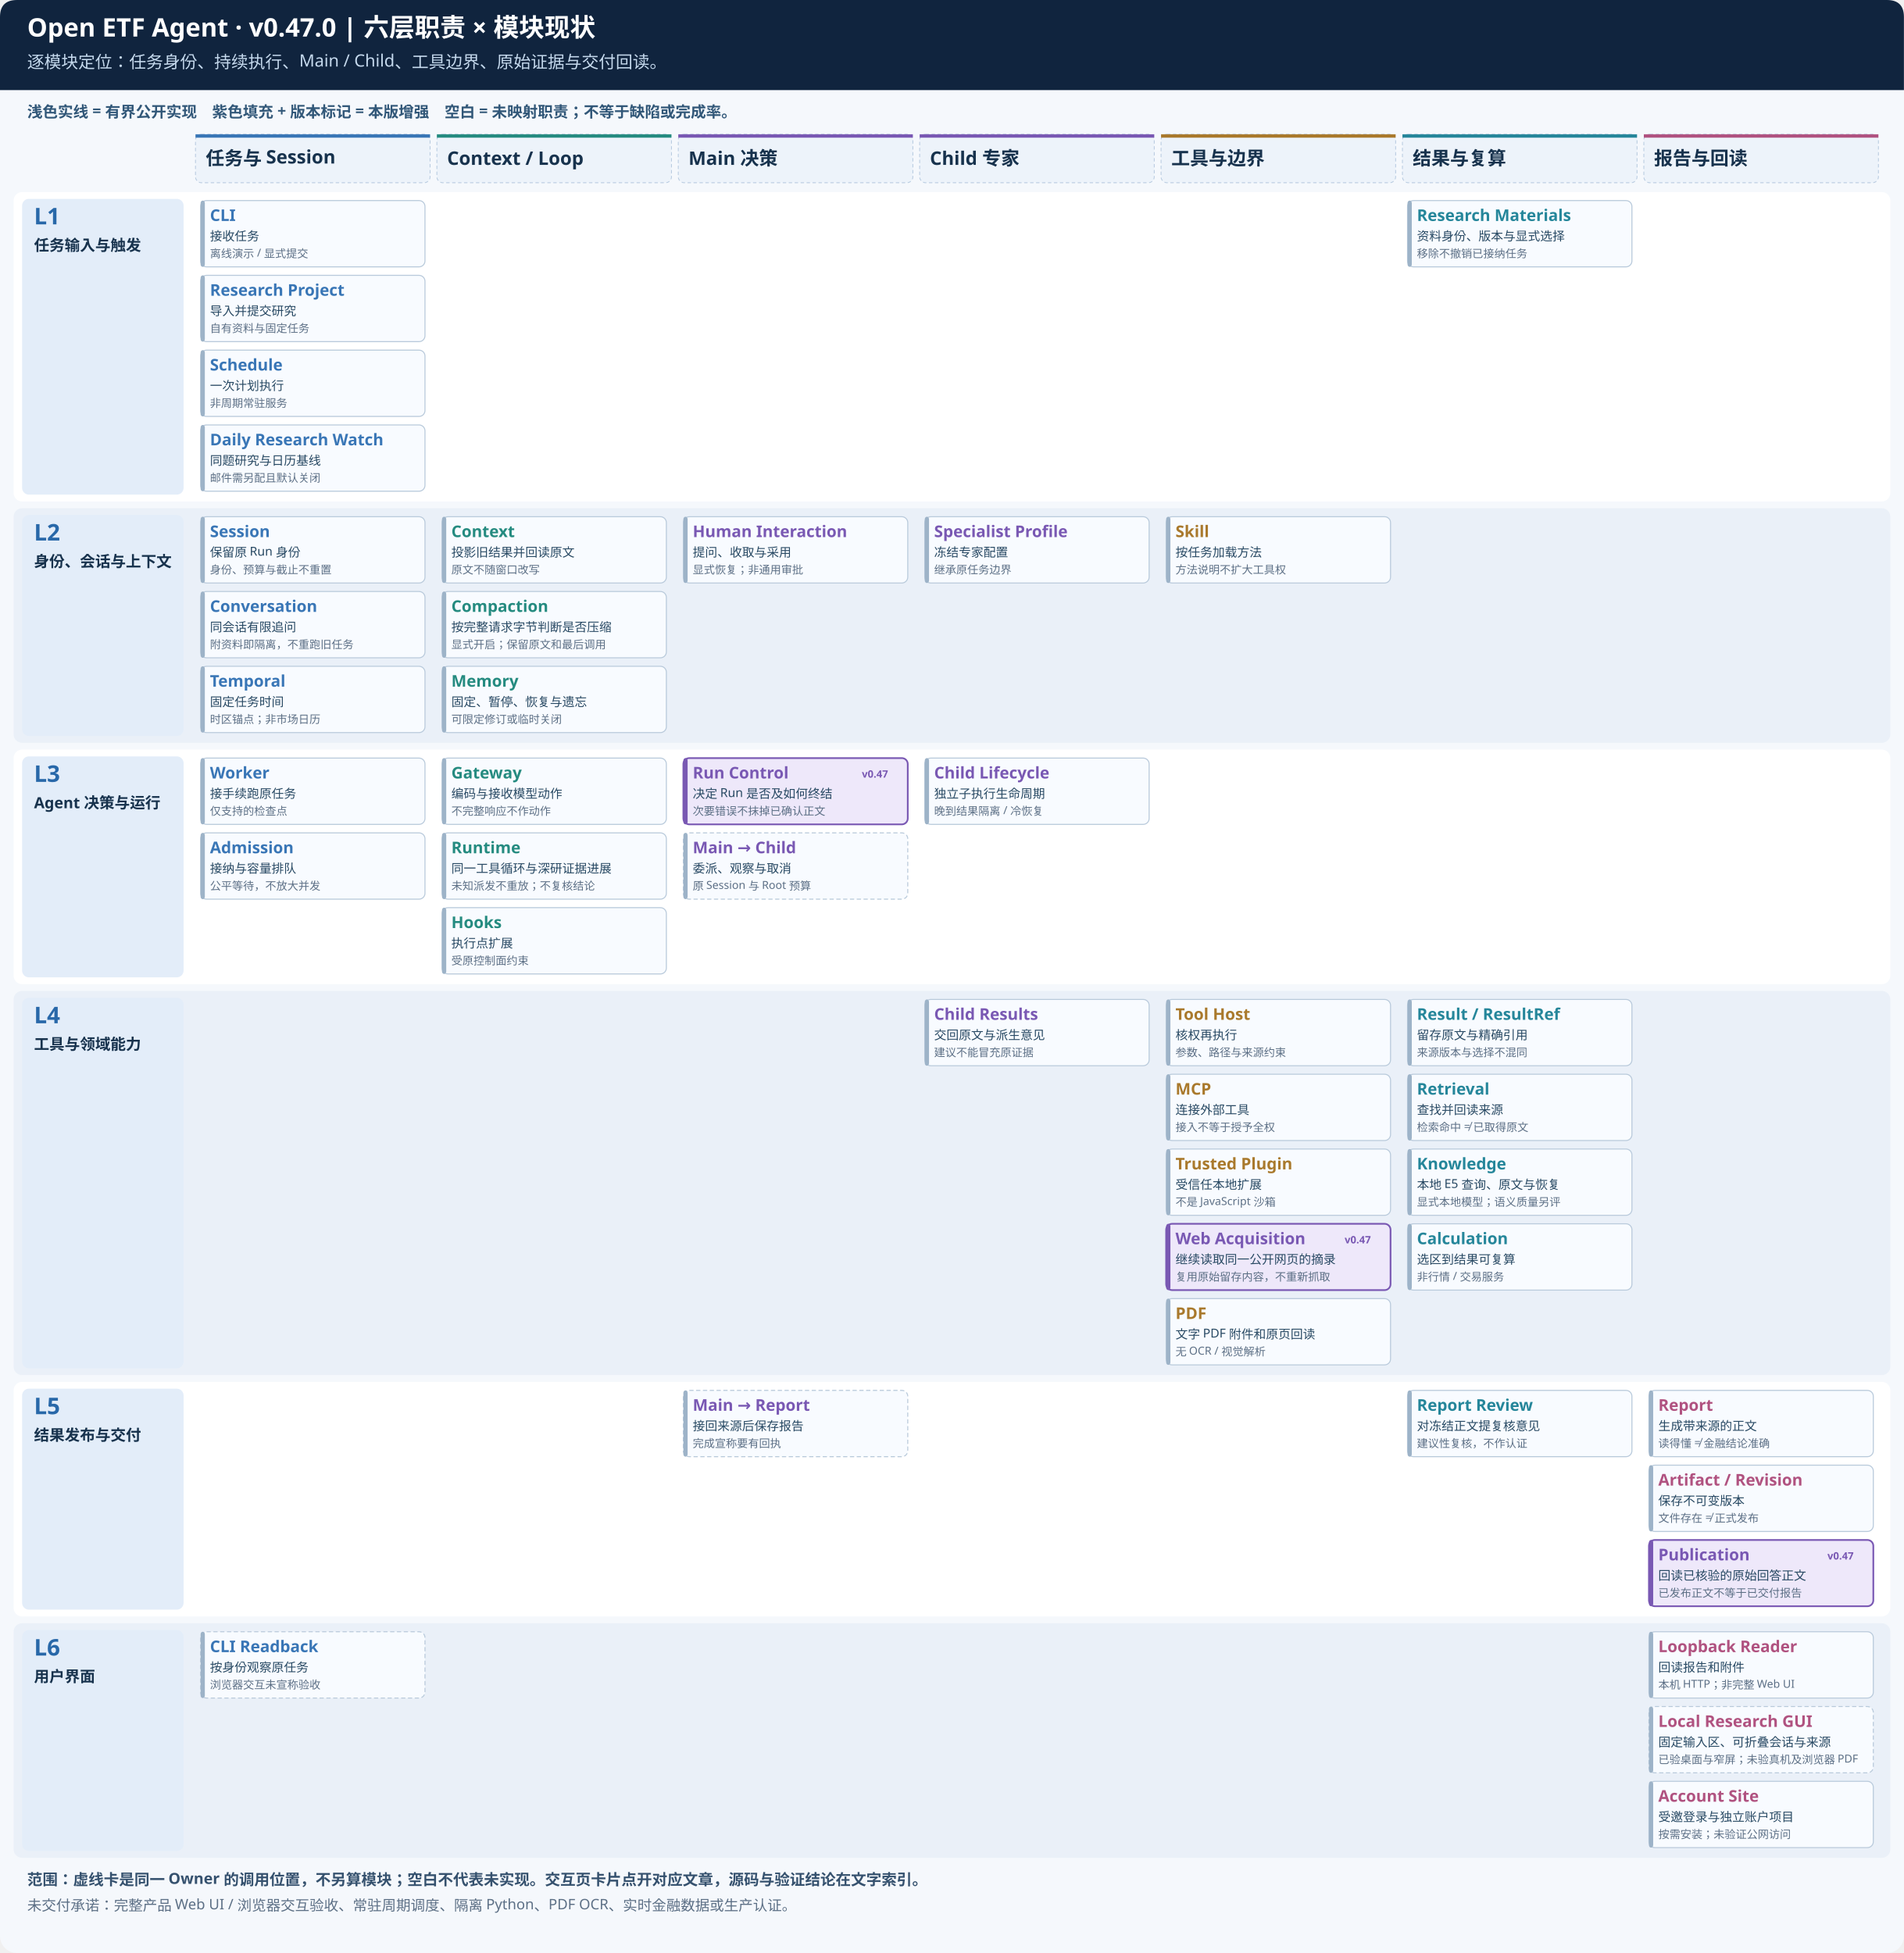
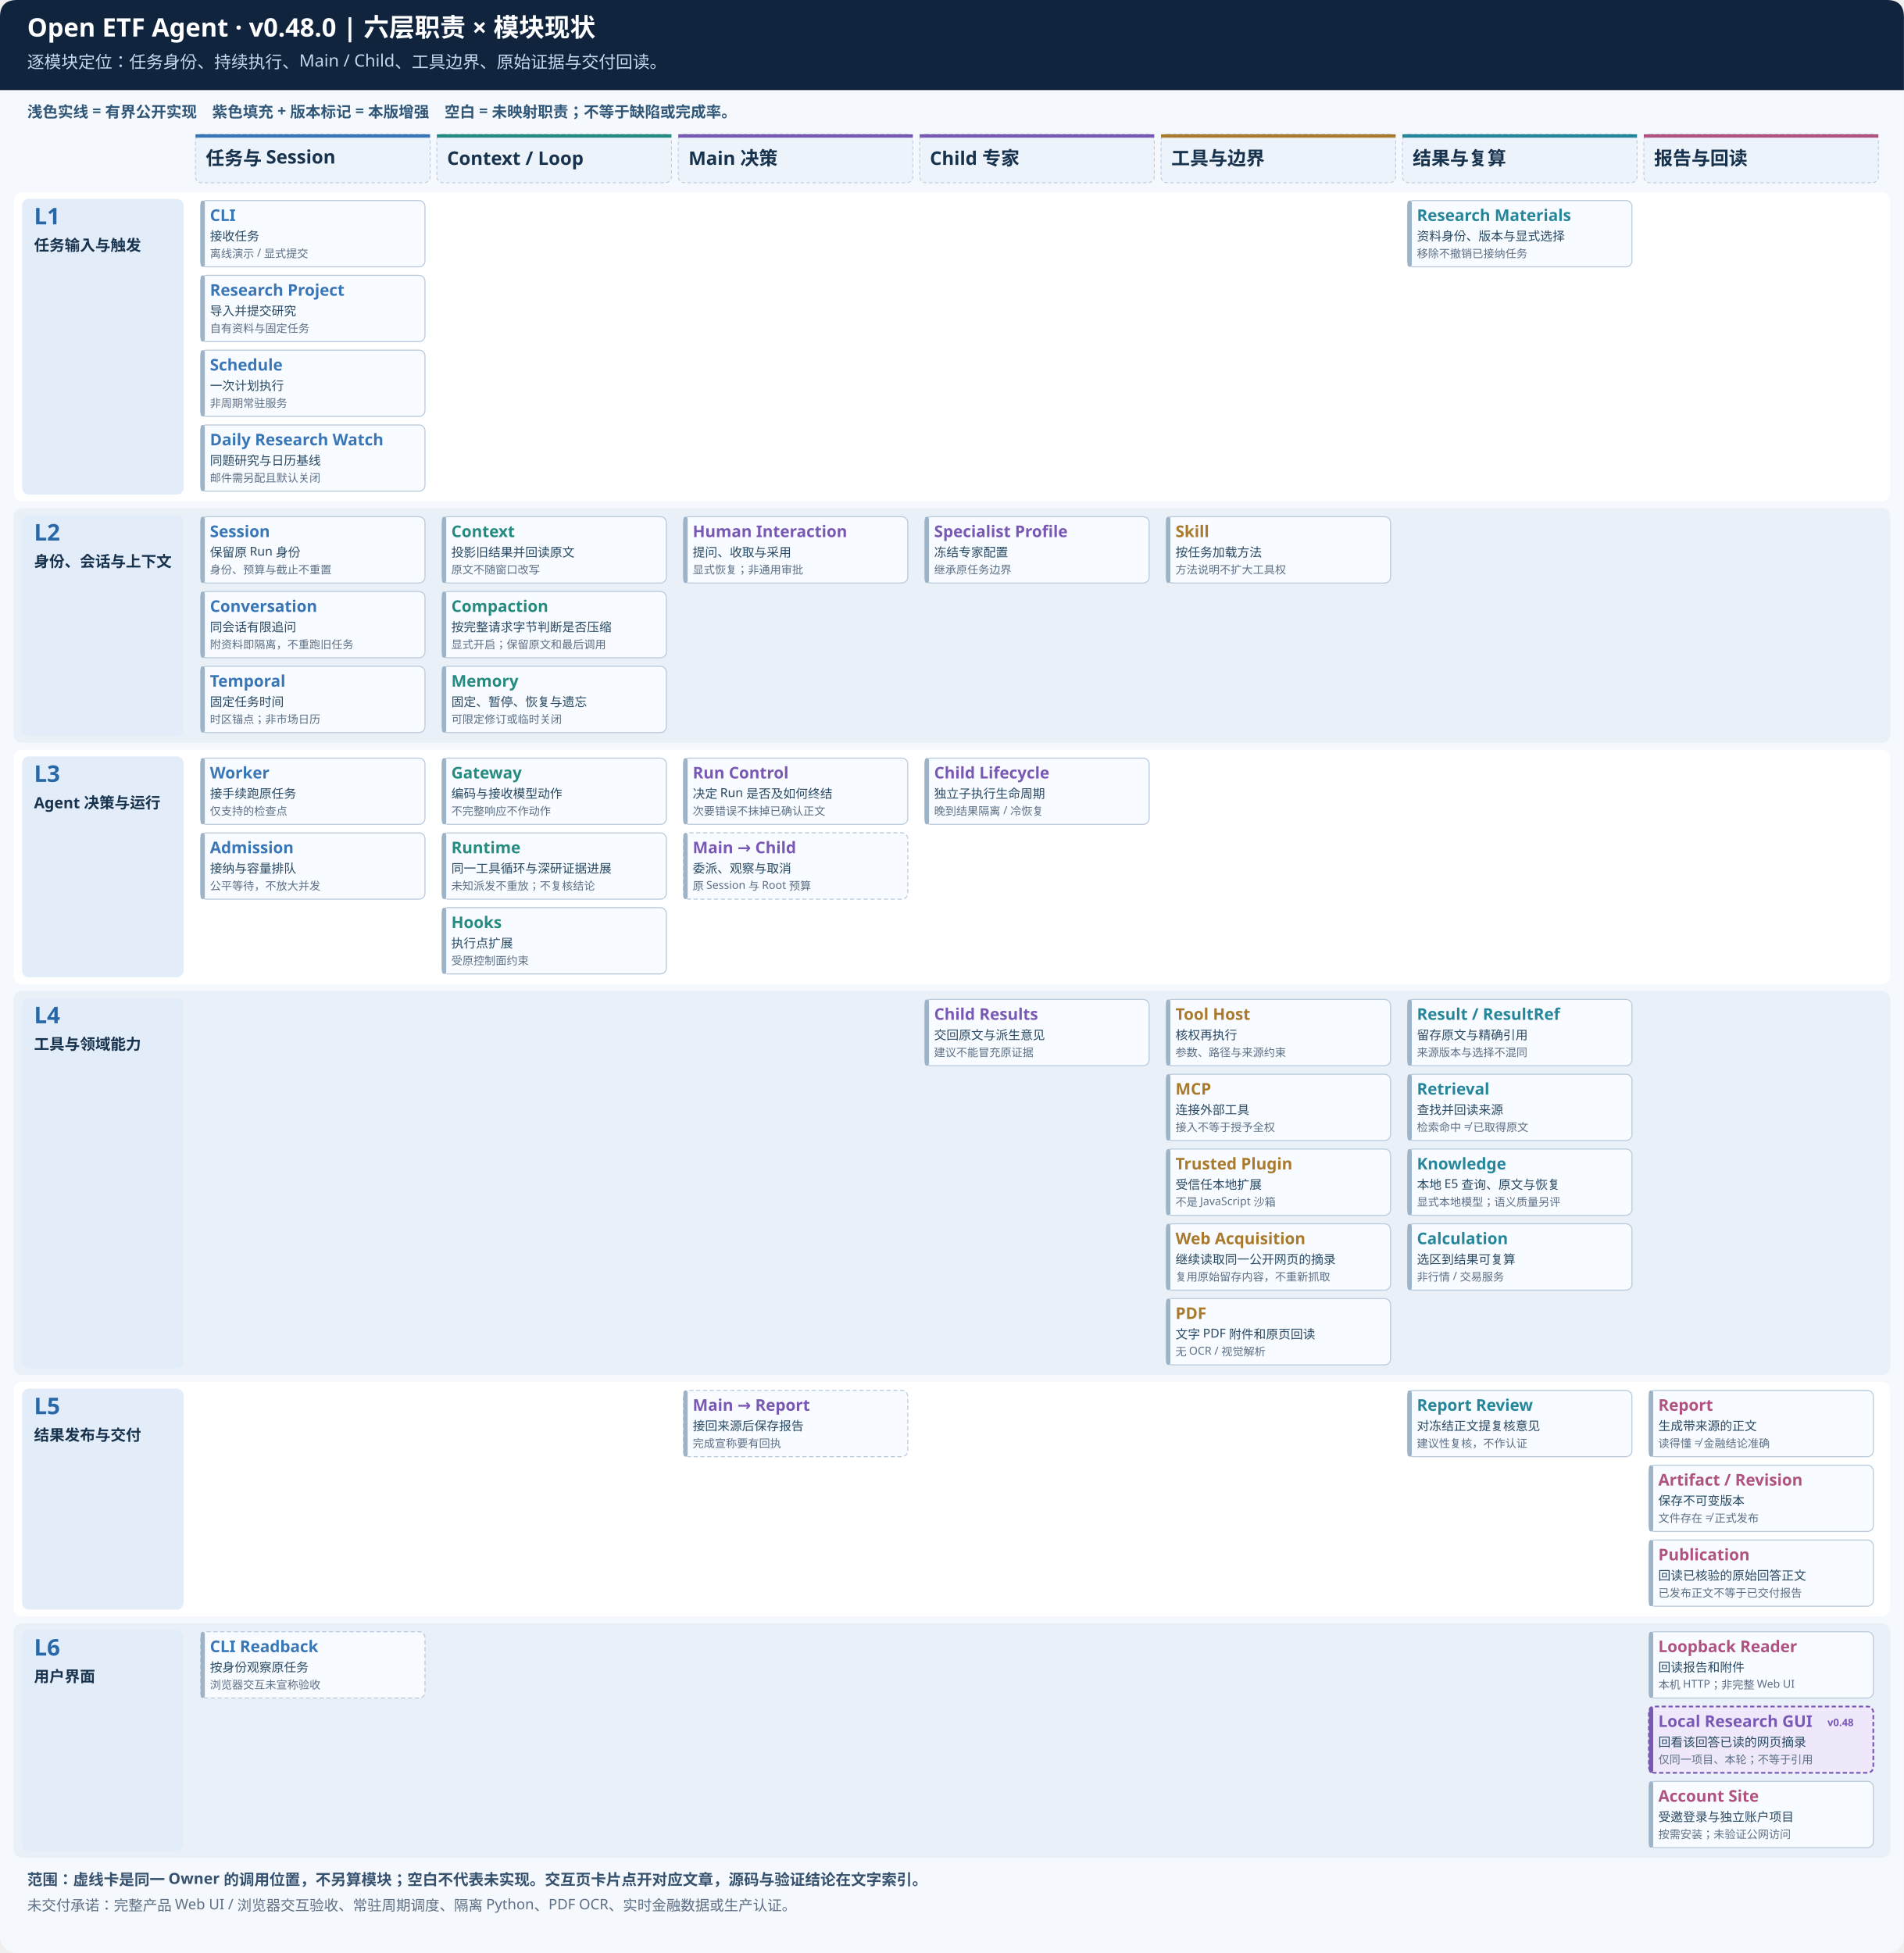
<svg xmlns="http://www.w3.org/2000/svg" width="2240" height="2298" viewBox="0 0 2240 2298" role="img" aria-labelledby="title desc">
  <rect width="2240" height="2298" rx="20" fill="#f5f8fc" />
  <path d="M20 0h2200q20 0 20 20v86H0V20Q0 0 20 0" fill="#10243e" />
  <g font-family="system-ui, sans-serif">
-     <text x="32" y="43" font-size="30" fill="#fff" font-weight="700">Open ETF Agent · v0.47.0 | 六层职责 × 模块现状</text>
+     <text x="32" y="43" font-size="30" fill="#fff" font-weight="700">Open ETF Agent · v0.48.0 | 六层职责 × 模块现状</text>
    <text x="32" y="80" font-size="20" fill="#c5d9ed" font-weight="400">逐模块定位：任务身份、持续执行、Main / Child、工具边界、原始证据与交付回读。</text>
    <text x="32" y="138" font-size="18" fill="#315778" font-weight="600">浅色实线 = 有界公开实现　紫色填充 + 版本标记 = 本版增强　空白 = 未映射职责；不等于缺陷或完成率。</text>
    <rect x="230" y="158" width="276" height="57" rx="7" fill="#edf3fa" stroke="#b8cbe0" stroke-dasharray="4 3" />
    <rect x="230" y="158" width="276" height="4" fill="#3976b6" />
    <text x="242" y="194" font-size="22" fill="#17324d" font-weight="700">任务与 Session</text>
    <rect x="514" y="158" width="276" height="57" rx="7" fill="#edf3fa" stroke="#b8cbe0" stroke-dasharray="4 3" />
    <rect x="514" y="158" width="276" height="4" fill="#258b80" />
    <text x="526" y="194" font-size="22" fill="#17324d" font-weight="700">Context / Loop</text>
    <rect x="798" y="158" width="276" height="57" rx="7" fill="#edf3fa" stroke="#b8cbe0" stroke-dasharray="4 3" />
    <rect x="798" y="158" width="276" height="4" fill="#7958b3" />
    <text x="810" y="194" font-size="22" fill="#17324d" font-weight="700">Main 决策</text>
    <rect x="1082" y="158" width="276" height="57" rx="7" fill="#edf3fa" stroke="#b8cbe0" stroke-dasharray="4 3" />
    <rect x="1082" y="158" width="276" height="4" fill="#7958b3" />
    <text x="1094" y="194" font-size="22" fill="#17324d" font-weight="700">Child 专家</text>
    <rect x="1366" y="158" width="276" height="57" rx="7" fill="#edf3fa" stroke="#b8cbe0" stroke-dasharray="4 3" />
    <rect x="1366" y="158" width="276" height="4" fill="#a9792c" />
    <text x="1378" y="194" font-size="22" fill="#17324d" font-weight="700">工具与边界</text>
    <rect x="1650" y="158" width="276" height="57" rx="7" fill="#edf3fa" stroke="#b8cbe0" stroke-dasharray="4 3" />
    <rect x="1650" y="158" width="276" height="4" fill="#25869a" />
    <text x="1662" y="194" font-size="22" fill="#17324d" font-weight="700">结果与复算</text>
    <rect x="1934" y="158" width="276" height="57" rx="7" fill="#edf3fa" stroke="#b8cbe0" stroke-dasharray="4 3" />
    <rect x="1934" y="158" width="276" height="4" fill="#b05280" />
    <text x="1946" y="194" font-size="22" fill="#17324d" font-weight="700">报告与回读</text>
    <rect x="16" y="226" width="2208" height="364" rx="10" fill="#ffffff" />
    <rect x="26" y="234" width="190" height="348" rx="8" fill="#e3edf9" />
    <text x="40" y="264" font-size="27" fill="#2868a9" font-weight="700">L1</text>
    <text x="40" y="295" font-size="18" fill="#17324d" font-weight="700">任务输入与触发</text>
    <a href="https://hpoenixf.com/eff-agent-article/articles/agent-in-15-minutes" target="_blank" rel="noopener noreferrer">
      <rect x="236" y="236" width="264" height="78" rx="7" fill="#f8fbff" stroke="#b9cadb" stroke-width="1.2" />
      <rect x="236" y="236" width="5" height="78" rx="3" fill="#9db3c8" />
      <text x="247" y="260" font-size="19" fill="#3976b6" font-weight="700">CLI</text>
      <text x="247" y="283" font-size="14.5" fill="#284963" font-weight="500">接收任务</text>
      <text x="247" y="303" font-size="13" fill="#5c6f85" font-weight="400">离线演示 / 显式提交</text>
    </a>
    <a href="https://hpoenixf.com/eff-agent-article/articles/open-etf-agent-research-project-workshop" target="_blank" rel="noopener noreferrer">
      <rect x="236" y="324" width="264" height="78" rx="7" fill="#f8fbff" stroke="#b9cadb" stroke-width="1.2" />
      <rect x="236" y="324" width="5" height="78" rx="3" fill="#9db3c8" />
      <text x="247" y="348" font-size="19" fill="#3976b6" font-weight="700">Research Project</text>
      <text x="247" y="371" font-size="14.5" fill="#284963" font-weight="500">导入并提交研究</text>
      <text x="247" y="391" font-size="13" fill="#5c6f85" font-weight="400">自有资料与固定任务</text>
    </a>
    <a href="https://hpoenixf.com/eff-agent-article/articles/agent-autonomous-scheduled-research" target="_blank" rel="noopener noreferrer">
      <rect x="236" y="412" width="264" height="78" rx="7" fill="#f8fbff" stroke="#b9cadb" stroke-width="1.2" />
      <rect x="236" y="412" width="5" height="78" rx="3" fill="#9db3c8" />
      <text x="247" y="436" font-size="19" fill="#3976b6" font-weight="700">Schedule</text>
      <text x="247" y="459" font-size="14.5" fill="#284963" font-weight="500">一次计划执行</text>
      <text x="247" y="479" font-size="13" fill="#5c6f85" font-weight="400">非周期常驻服务</text>
    </a>
    <a href="https://hpoenixf.com/eff-agent-article/articles/agent-autonomous-scheduled-research" target="_blank" rel="noopener noreferrer">
      <rect x="236" y="500" width="264" height="78" rx="7" fill="#f8fbff" stroke="#b9cadb" stroke-width="1.2" />
      <rect x="236" y="500" width="5" height="78" rx="3" fill="#9db3c8" />
      <text x="247" y="524" font-size="19" fill="#3976b6" font-weight="700">Daily Research Watch</text>
      <text x="247" y="547" font-size="14.5" fill="#284963" font-weight="500">同题研究与日历基线</text>
      <text x="247" y="567" font-size="13" fill="#5c6f85" font-weight="400">邮件需另配且默认关闭</text>
    </a>
    <a href="https://hpoenixf.com/eff-agent-article/articles/agent-research-assets-identity-version-lifecycle" target="_blank" rel="noopener noreferrer">
      <rect x="1656" y="236" width="264" height="78" rx="7" fill="#f8fbff" stroke="#b9cadb" stroke-width="1.2" />
      <rect x="1656" y="236" width="5" height="78" rx="3" fill="#9db3c8" />
      <text x="1667" y="260" font-size="19" fill="#25869a" font-weight="700">Research Materials</text>
      <text x="1667" y="283" font-size="14.5" fill="#284963" font-weight="500">资料身份、版本与显式选择</text>
      <text x="1667" y="303" font-size="13" fill="#5c6f85" font-weight="400">移除不撤销已接纳任务</text>
    </a>
    <rect x="16" y="598" width="2208" height="276" rx="10" fill="#eaf0f8" />
    <rect x="26" y="606" width="190" height="260" rx="8" fill="#e3edf9" />
    <text x="40" y="636" font-size="27" fill="#2868a9" font-weight="700">L2</text>
    <text x="40" y="667" font-size="18" fill="#17324d" font-weight="700">身份、会话与上下文</text>
    <a href="https://hpoenixf.com/eff-agent-article/articles/agent-task-session-run-worker-schedule" target="_blank" rel="noopener noreferrer">
      <rect x="236" y="608" width="264" height="78" rx="7" fill="#f8fbff" stroke="#b9cadb" stroke-width="1.2" />
      <rect x="236" y="608" width="5" height="78" rx="3" fill="#9db3c8" />
      <text x="247" y="632" font-size="19" fill="#3976b6" font-weight="700">Session</text>
      <text x="247" y="655" font-size="14.5" fill="#284963" font-weight="500">保留原 Run 身份</text>
      <text x="247" y="675" font-size="13" fill="#5c6f85" font-weight="400">身份、预算与截止不重置</text>
    </a>
    <a href="https://hpoenixf.com/eff-agent-article/articles/agent-conversation-admission-task-continuation" target="_blank" rel="noopener noreferrer">
      <rect x="236" y="696" width="264" height="78" rx="7" fill="#f8fbff" stroke="#b9cadb" stroke-width="1.2" />
      <rect x="236" y="696" width="5" height="78" rx="3" fill="#9db3c8" />
      <text x="247" y="720" font-size="19" fill="#3976b6" font-weight="700">Conversation</text>
      <text x="247" y="743" font-size="14.5" fill="#284963" font-weight="500">同会话有限追问</text>
      <text x="247" y="763" font-size="13" fill="#5c6f85" font-weight="400">附资料即隔离，不重跑旧任务</text>
    </a>
    <a href="https://hpoenixf.com/eff-agent-article/articles/agent-temporal-semantics-market-calendar" target="_blank" rel="noopener noreferrer">
      <rect x="236" y="784" width="264" height="78" rx="7" fill="#f8fbff" stroke="#b9cadb" stroke-width="1.2" />
      <rect x="236" y="784" width="5" height="78" rx="3" fill="#9db3c8" />
      <text x="247" y="808" font-size="19" fill="#3976b6" font-weight="700">Temporal</text>
      <text x="247" y="831" font-size="14.5" fill="#284963" font-weight="500">固定任务时间</text>
      <text x="247" y="851" font-size="13" fill="#5c6f85" font-weight="400">时区锚点；非市场日历</text>
    </a>
    <a href="https://hpoenixf.com/eff-agent-article/articles/agent-context-governance-actions" target="_blank" rel="noopener noreferrer">
      <rect x="520" y="608" width="264" height="78" rx="7" fill="#f8fbff" stroke="#b9cadb" stroke-width="1.2" />
      <rect x="520" y="608" width="5" height="78" rx="3" fill="#9db3c8" />
      <text x="531" y="632" font-size="19" fill="#258b80" font-weight="700">Context</text>
      <text x="531" y="655" font-size="14.5" fill="#284963" font-weight="500">投影旧结果并回读原文</text>
      <text x="531" y="675" font-size="13" fill="#5c6f85" font-weight="400">原文不随窗口改写</text>
    </a>
    <a href="https://hpoenixf.com/eff-agent-article/articles/agent-main-run-context-compaction" target="_blank" rel="noopener noreferrer">
      <rect x="520" y="696" width="264" height="78" rx="7" fill="#f8fbff" stroke="#b9cadb" stroke-width="1.2" />
      <rect x="520" y="696" width="5" height="78" rx="3" fill="#9db3c8" />
      <text x="531" y="720" font-size="19" fill="#258b80" font-weight="700">Compaction</text>
      <text x="531" y="743" font-size="14.5" fill="#284963" font-weight="500">按完整请求字节判断是否压缩</text>
      <text x="531" y="763" font-size="13" fill="#5c6f85" font-weight="400">显式开启；保留原文和最后调用</text>
    </a>
    <a href="https://hpoenixf.com/eff-agent-article/articles/026-agent-memory-forget-durable-effects" target="_blank" rel="noopener noreferrer">
      <rect x="520" y="784" width="264" height="78" rx="7" fill="#f8fbff" stroke="#b9cadb" stroke-width="1.2" />
      <rect x="520" y="784" width="5" height="78" rx="3" fill="#9db3c8" />
      <text x="531" y="808" font-size="19" fill="#258b80" font-weight="700">Memory</text>
      <text x="531" y="831" font-size="14.5" fill="#284963" font-weight="500">固定、暂停、恢复与遗忘</text>
      <text x="531" y="851" font-size="13" fill="#5c6f85" font-weight="400">可限定修订或临时关闭</text>
    </a>
    <a href="https://hpoenixf.com/eff-agent-article/articles/agent-durable-human-interaction-response-adoption" target="_blank" rel="noopener noreferrer">
      <rect x="804" y="608" width="264" height="78" rx="7" fill="#f8fbff" stroke="#b9cadb" stroke-width="1.2" />
      <rect x="804" y="608" width="5" height="78" rx="3" fill="#9db3c8" />
      <text x="815" y="632" font-size="19" fill="#7958b3" font-weight="700">Human Interaction</text>
      <text x="815" y="655" font-size="14.5" fill="#284963" font-weight="500">提问、收取与采用</text>
      <text x="815" y="675" font-size="13" fill="#5c6f85" font-weight="400">显式恢复；非通用审批</text>
    </a>
    <a href="https://hpoenixf.com/eff-agent-article/articles/agent-custom-expert-from-prompt-to-recovery" target="_blank" rel="noopener noreferrer">
      <rect x="1088" y="608" width="264" height="78" rx="7" fill="#f8fbff" stroke="#b9cadb" stroke-width="1.2" />
      <rect x="1088" y="608" width="5" height="78" rx="3" fill="#9db3c8" />
      <text x="1099" y="632" font-size="19" fill="#7958b3" font-weight="700">Specialist Profile</text>
      <text x="1099" y="655" font-size="14.5" fill="#284963" font-weight="500">冻结专家配置</text>
      <text x="1099" y="675" font-size="13" fill="#5c6f85" font-weight="400">继承原任务边界</text>
    </a>
    <a href="https://hpoenixf.com/eff-agent-article/articles/agent-skill-from-markdown-to-callable-research" target="_blank" rel="noopener noreferrer">
      <rect x="1372" y="608" width="264" height="78" rx="7" fill="#f8fbff" stroke="#b9cadb" stroke-width="1.2" />
      <rect x="1372" y="608" width="5" height="78" rx="3" fill="#9db3c8" />
      <text x="1383" y="632" font-size="19" fill="#a9792c" font-weight="700">Skill</text>
      <text x="1383" y="655" font-size="14.5" fill="#284963" font-weight="500">按任务加载方法</text>
      <text x="1383" y="675" font-size="13" fill="#5c6f85" font-weight="400">方法说明不扩大工具权</text>
    </a>
    <rect x="16" y="882" width="2208" height="276" rx="10" fill="#ffffff" />
    <rect x="26" y="890" width="190" height="260" rx="8" fill="#e3edf9" />
    <text x="40" y="920" font-size="27" fill="#2868a9" font-weight="700">L3</text>
    <text x="40" y="951" font-size="18" fill="#17324d" font-weight="700">Agent 决策与运行</text>
    <a href="https://hpoenixf.com/eff-agent-article/articles/open-etf-agent-v010-system-design" target="_blank" rel="noopener noreferrer">
      <rect x="236" y="892" width="264" height="78" rx="7" fill="#f8fbff" stroke="#b9cadb" stroke-width="1.2" />
      <rect x="236" y="892" width="5" height="78" rx="3" fill="#9db3c8" />
      <text x="247" y="916" font-size="19" fill="#3976b6" font-weight="700">Worker</text>
      <text x="247" y="939" font-size="14.5" fill="#284963" font-weight="500">接手续跑原任务</text>
      <text x="247" y="959" font-size="13" fill="#5c6f85" font-weight="400">仅支持的检查点</text>
    </a>
    <a href="https://hpoenixf.com/eff-agent-article/articles/agent-provider-admission-capacity-lease" target="_blank" rel="noopener noreferrer">
      <rect x="236" y="980" width="264" height="78" rx="7" fill="#f8fbff" stroke="#b9cadb" stroke-width="1.2" />
      <rect x="236" y="980" width="5" height="78" rx="3" fill="#9db3c8" />
      <text x="247" y="1004" font-size="19" fill="#3976b6" font-weight="700">Admission</text>
      <text x="247" y="1027" font-size="14.5" fill="#284963" font-weight="500">接纳与容量排队</text>
      <text x="247" y="1047" font-size="13" fill="#5c6f85" font-weight="400">公平等待，不放大并发</text>
    </a>
    <a href="https://hpoenixf.com/eff-agent-article/articles/agent-provider-architecture-and-admission" target="_blank" rel="noopener noreferrer">
      <rect x="520" y="892" width="264" height="78" rx="7" fill="#f8fbff" stroke="#b9cadb" stroke-width="1.2" />
      <rect x="520" y="892" width="5" height="78" rx="3" fill="#9db3c8" />
      <text x="531" y="916" font-size="19" fill="#258b80" font-weight="700">Gateway</text>
      <text x="531" y="939" font-size="14.5" fill="#284963" font-weight="500">编码与接收模型动作</text>
      <text x="531" y="959" font-size="13" fill="#5c6f85" font-weight="400">不完整响应不作动作</text>
    </a>
    <a href="https://hpoenixf.com/eff-agent-article/articles/etf-agent-model-harness-research-loop" target="_blank" rel="noopener noreferrer">
      <rect x="520" y="980" width="264" height="78" rx="7" fill="#f8fbff" stroke="#b9cadb" stroke-width="1.2" />
      <rect x="520" y="980" width="5" height="78" rx="3" fill="#9db3c8" />
      <text x="531" y="1004" font-size="19" fill="#258b80" font-weight="700">Runtime</text>
      <text x="531" y="1027" font-size="14.5" fill="#284963" font-weight="500">同一工具循环与深研证据进展</text>
      <text x="531" y="1047" font-size="13" fill="#5c6f85" font-weight="400">未知派发不重放；不复核结论</text>
    </a>
    <a href="https://hpoenixf.com/eff-agent-article/articles/agent-multi-ecosystem-hook-execution" target="_blank" rel="noopener noreferrer">
      <rect x="520" y="1068" width="264" height="78" rx="7" fill="#f8fbff" stroke="#b9cadb" stroke-width="1.2" />
      <rect x="520" y="1068" width="5" height="78" rx="3" fill="#9db3c8" />
      <text x="531" y="1092" font-size="19" fill="#258b80" font-weight="700">Hooks</text>
      <text x="531" y="1115" font-size="14.5" fill="#284963" font-weight="500">执行点扩展</text>
      <text x="531" y="1135" font-size="13" fill="#5c6f85" font-weight="400">受原控制面约束</text>
    </a>
    <a href="https://hpoenixf.com/eff-agent-article/articles/agent-veto-authority-and-run-termination" target="_blank" rel="noopener noreferrer">
-       <rect x="804" y="892" width="264" height="78" rx="7" fill="#eee8fa" stroke="#7958b3" stroke-width="2" />
-       <rect x="804" y="892" width="5" height="78" rx="3" fill="#7958b3" />
+       <rect x="804" y="892" width="264" height="78" rx="7" fill="#f8fbff" stroke="#b9cadb" stroke-width="1.2" />
+       <rect x="804" y="892" width="5" height="78" rx="3" fill="#9db3c8" />
      <text x="815" y="916" font-size="19" fill="#7958b3" font-weight="700">Run Control</text>
      <text x="815" y="939" font-size="14.5" fill="#284963" font-weight="500">决定 Run 是否及如何终结</text>
      <text x="815" y="959" font-size="13" fill="#5c6f85" font-weight="400">次要错误不抹掉已确认正文</text>
-       <text x="1014" y="915" font-size="12" fill="#7958b3" font-weight="700">v0.47</text>
    </a>
    <a href="https://hpoenixf.com/eff-agent-article/articles/agent-subagent-context-specialization" target="_blank" rel="noopener noreferrer">
      <rect x="804" y="980" width="264" height="78" rx="7" fill="#f8fbff" stroke="#b9cadb" stroke-width="1.2" stroke-dasharray="5 3" />
      <rect x="804" y="980" width="5" height="78" rx="3" fill="#9db3c8" />
      <text x="815" y="1004" font-size="19" fill="#7958b3" font-weight="700">Main → Child</text>
      <text x="815" y="1027" font-size="14.5" fill="#284963" font-weight="500">委派、观察与取消</text>
      <text x="815" y="1047" font-size="13" fill="#5c6f85" font-weight="400">原 Session 与 Root 预算</text>
    </a>
    <a href="https://hpoenixf.com/eff-agent-article/articles/agent-subagent-context-specialization" target="_blank" rel="noopener noreferrer">
      <rect x="1088" y="892" width="264" height="78" rx="7" fill="#f8fbff" stroke="#b9cadb" stroke-width="1.2" />
      <rect x="1088" y="892" width="5" height="78" rx="3" fill="#9db3c8" />
      <text x="1099" y="916" font-size="19" fill="#7958b3" font-weight="700">Child Lifecycle</text>
      <text x="1099" y="939" font-size="14.5" fill="#284963" font-weight="500">独立子执行生命周期</text>
      <text x="1099" y="959" font-size="13" fill="#5c6f85" font-weight="400">晚到结果隔离 / 冷恢复</text>
    </a>
    <rect x="16" y="1166" width="2208" height="452" rx="10" fill="#eaf0f8" />
    <rect x="26" y="1174" width="190" height="436" rx="8" fill="#e3edf9" />
    <text x="40" y="1204" font-size="27" fill="#2868a9" font-weight="700">L4</text>
    <text x="40" y="1235" font-size="18" fill="#17324d" font-weight="700">工具与领域能力</text>
    <a href="https://hpoenixf.com/eff-agent-article/articles/agent-subagent-contribution-evidence" target="_blank" rel="noopener noreferrer">
      <rect x="1088" y="1176" width="264" height="78" rx="7" fill="#f8fbff" stroke="#b9cadb" stroke-width="1.2" />
      <rect x="1088" y="1176" width="5" height="78" rx="3" fill="#9db3c8" />
      <text x="1099" y="1200" font-size="19" fill="#7958b3" font-weight="700">Child Results</text>
      <text x="1099" y="1223" font-size="14.5" fill="#284963" font-weight="500">交回原文与派生意见</text>
      <text x="1099" y="1243" font-size="13" fill="#5c6f85" font-weight="400">建议不能冒充原证据</text>
    </a>
    <a href="https://hpoenixf.com/eff-agent-article/articles/agent-tool-lifecycle-and-model-input" target="_blank" rel="noopener noreferrer">
      <rect x="1372" y="1176" width="264" height="78" rx="7" fill="#f8fbff" stroke="#b9cadb" stroke-width="1.2" />
      <rect x="1372" y="1176" width="5" height="78" rx="3" fill="#9db3c8" />
      <text x="1383" y="1200" font-size="19" fill="#a9792c" font-weight="700">Tool Host</text>
      <text x="1383" y="1223" font-size="14.5" fill="#284963" font-weight="500">核权再执行</text>
      <text x="1383" y="1243" font-size="13" fill="#5c6f85" font-weight="400">参数、路径与来源约束</text>
    </a>
    <a href="https://hpoenixf.com/eff-agent-article/articles/mcp-host-from-discovery-to-consumption" target="_blank" rel="noopener noreferrer">
      <rect x="1372" y="1264" width="264" height="78" rx="7" fill="#f8fbff" stroke="#b9cadb" stroke-width="1.2" />
      <rect x="1372" y="1264" width="5" height="78" rx="3" fill="#9db3c8" />
      <text x="1383" y="1288" font-size="19" fill="#a9792c" font-weight="700">MCP</text>
      <text x="1383" y="1311" font-size="14.5" fill="#284963" font-weight="500">连接外部工具</text>
      <text x="1383" y="1331" font-size="13" fill="#5c6f85" font-weight="400">接入不等于授予全权</text>
    </a>
    <a href="https://hpoenixf.com/eff-agent-article/articles/020-agent-extension-host-smartphone" target="_blank" rel="noopener noreferrer">
      <rect x="1372" y="1352" width="264" height="78" rx="7" fill="#f8fbff" stroke="#b9cadb" stroke-width="1.2" />
      <rect x="1372" y="1352" width="5" height="78" rx="3" fill="#9db3c8" />
      <text x="1383" y="1376" font-size="19" fill="#a9792c" font-weight="700">Trusted Plugin</text>
      <text x="1383" y="1399" font-size="14.5" fill="#284963" font-weight="500">受信任本地扩展</text>
      <text x="1383" y="1419" font-size="13" fill="#5c6f85" font-weight="400">不是 JavaScript 沙箱</text>
    </a>
    <a href="https://hpoenixf.com/eff-agent-article/articles/021-agent-web-research-from-search-to-deep-reading" target="_blank" rel="noopener noreferrer">
-       <rect x="1372" y="1440" width="264" height="78" rx="7" fill="#eee8fa" stroke="#7958b3" stroke-width="2" />
-       <rect x="1372" y="1440" width="5" height="78" rx="3" fill="#7958b3" />
-       <text x="1383" y="1464" font-size="19" fill="#7958b3" font-weight="700">Web Acquisition</text>
+       <rect x="1372" y="1440" width="264" height="78" rx="7" fill="#f8fbff" stroke="#b9cadb" stroke-width="1.2" />
+       <rect x="1372" y="1440" width="5" height="78" rx="3" fill="#9db3c8" />
+       <text x="1383" y="1464" font-size="19" fill="#a9792c" font-weight="700">Web Acquisition</text>
      <text x="1383" y="1487" font-size="14.5" fill="#284963" font-weight="500">继续读取同一公开网页的摘录</text>
      <text x="1383" y="1507" font-size="13" fill="#5c6f85" font-weight="400">复用原始留存内容，不重新抓取</text>
-       <text x="1582" y="1463" font-size="12" fill="#7958b3" font-weight="700">v0.47</text>
    </a>
    <a href="https://hpoenixf.com/eff-agent-article/articles/024-agent-pdf-from-text-to-evidence" target="_blank" rel="noopener noreferrer">
      <rect x="1372" y="1528" width="264" height="78" rx="7" fill="#f8fbff" stroke="#b9cadb" stroke-width="1.2" />
      <rect x="1372" y="1528" width="5" height="78" rx="3" fill="#9db3c8" />
      <text x="1383" y="1552" font-size="19" fill="#a9792c" font-weight="700">PDF</text>
      <text x="1383" y="1575" font-size="14.5" fill="#284963" font-weight="500">文字 PDF 附件和原页回读</text>
      <text x="1383" y="1595" font-size="13" fill="#5c6f85" font-weight="400">无 OCR / 视觉解析</text>
    </a>
    <a href="https://hpoenixf.com/eff-agent-article/articles/tool-results-outside-model-context" target="_blank" rel="noopener noreferrer">
      <rect x="1656" y="1176" width="264" height="78" rx="7" fill="#f8fbff" stroke="#b9cadb" stroke-width="1.2" />
      <rect x="1656" y="1176" width="5" height="78" rx="3" fill="#9db3c8" />
      <text x="1667" y="1200" font-size="19" fill="#25869a" font-weight="700">Result / ResultRef</text>
      <text x="1667" y="1223" font-size="14.5" fill="#284963" font-weight="500">留存原文与精确引用</text>
      <text x="1667" y="1243" font-size="13" fill="#5c6f85" font-weight="400">来源版本与选择不混同</text>
    </a>
    <a href="https://hpoenixf.com/eff-agent-article/articles/agent-knowledge-retrieval-end-to-end" target="_blank" rel="noopener noreferrer">
      <rect x="1656" y="1264" width="264" height="78" rx="7" fill="#f8fbff" stroke="#b9cadb" stroke-width="1.2" />
      <rect x="1656" y="1264" width="5" height="78" rx="3" fill="#9db3c8" />
      <text x="1667" y="1288" font-size="19" fill="#25869a" font-weight="700">Retrieval</text>
      <text x="1667" y="1311" font-size="14.5" fill="#284963" font-weight="500">查找并回读来源</text>
      <text x="1667" y="1331" font-size="13" fill="#5c6f85" font-weight="400">检索命中 ≠ 已取得原文</text>
    </a>
    <a href="https://hpoenixf.com/eff-agent-article/articles/agent-knowledge-retrieval-end-to-end" target="_blank" rel="noopener noreferrer">
      <rect x="1656" y="1352" width="264" height="78" rx="7" fill="#f8fbff" stroke="#b9cadb" stroke-width="1.2" />
      <rect x="1656" y="1352" width="5" height="78" rx="3" fill="#9db3c8" />
      <text x="1667" y="1376" font-size="19" fill="#25869a" font-weight="700">Knowledge</text>
      <text x="1667" y="1399" font-size="14.5" fill="#284963" font-weight="500">本地 E5 查询、原文与恢复</text>
      <text x="1667" y="1419" font-size="13" fill="#5c6f85" font-weight="400">显式本地模型；语义质量另评</text>
    </a>
    <a href="https://hpoenixf.com/eff-agent-article/articles/open-etf-agent-v010-system-design" target="_blank" rel="noopener noreferrer">
      <rect x="1656" y="1440" width="264" height="78" rx="7" fill="#f8fbff" stroke="#b9cadb" stroke-width="1.2" />
      <rect x="1656" y="1440" width="5" height="78" rx="3" fill="#9db3c8" />
      <text x="1667" y="1464" font-size="19" fill="#25869a" font-weight="700">Calculation</text>
      <text x="1667" y="1487" font-size="14.5" fill="#284963" font-weight="500">选区到结果可复算</text>
      <text x="1667" y="1507" font-size="13" fill="#5c6f85" font-weight="400">非行情 / 交易服务</text>
    </a>
    <rect x="16" y="1626" width="2208" height="276" rx="10" fill="#ffffff" />
    <rect x="26" y="1634" width="190" height="260" rx="8" fill="#e3edf9" />
    <text x="40" y="1664" font-size="27" fill="#2868a9" font-weight="700">L5</text>
    <text x="40" y="1695" font-size="18" fill="#17324d" font-weight="700">结果发布与交付</text>
    <a href="https://hpoenixf.com/eff-agent-article/articles/open-etf-agent-v01-first-readable-report" target="_blank" rel="noopener noreferrer">
      <rect x="804" y="1636" width="264" height="78" rx="7" fill="#f8fbff" stroke="#b9cadb" stroke-width="1.2" stroke-dasharray="5 3" />
      <rect x="804" y="1636" width="5" height="78" rx="3" fill="#9db3c8" />
      <text x="815" y="1660" font-size="19" fill="#7958b3" font-weight="700">Main → Report</text>
      <text x="815" y="1683" font-size="14.5" fill="#284963" font-weight="500">接回来源后保存报告</text>
      <text x="815" y="1703" font-size="13" fill="#5c6f85" font-weight="400">完成宣称要有回执</text>
    </a>
    <a href="https://hpoenixf.com/eff-agent-article/articles/open-etf-agent-report-review-workshop" target="_blank" rel="noopener noreferrer">
      <rect x="1656" y="1636" width="264" height="78" rx="7" fill="#f8fbff" stroke="#b9cadb" stroke-width="1.2" />
      <rect x="1656" y="1636" width="5" height="78" rx="3" fill="#9db3c8" />
      <text x="1667" y="1660" font-size="19" fill="#25869a" font-weight="700">Report Review</text>
      <text x="1667" y="1683" font-size="14.5" fill="#284963" font-weight="500">对冻结正文提复核意见</text>
      <text x="1667" y="1703" font-size="13" fill="#5c6f85" font-weight="400">建议性复核，不作认证</text>
    </a>
    <a href="https://hpoenixf.com/eff-agent-article/articles/open-etf-agent-v01-first-readable-report" target="_blank" rel="noopener noreferrer">
      <rect x="1940" y="1636" width="264" height="78" rx="7" fill="#f8fbff" stroke="#b9cadb" stroke-width="1.2" />
      <rect x="1940" y="1636" width="5" height="78" rx="3" fill="#9db3c8" />
      <text x="1951" y="1660" font-size="19" fill="#b05280" font-weight="700">Report</text>
      <text x="1951" y="1683" font-size="14.5" fill="#284963" font-weight="500">生成带来源的正文</text>
      <text x="1951" y="1703" font-size="13" fill="#5c6f85" font-weight="400">读得懂 ≠ 金融结论准确</text>
    </a>
    <a href="https://hpoenixf.com/eff-agent-article/articles/agent-artifact-version-access-sharing" target="_blank" rel="noopener noreferrer">
      <rect x="1940" y="1724" width="264" height="78" rx="7" fill="#f8fbff" stroke="#b9cadb" stroke-width="1.2" />
      <rect x="1940" y="1724" width="5" height="78" rx="3" fill="#9db3c8" />
      <text x="1951" y="1748" font-size="19" fill="#b05280" font-weight="700">Artifact / Revision</text>
      <text x="1951" y="1771" font-size="14.5" fill="#284963" font-weight="500">保存不可变版本</text>
      <text x="1951" y="1791" font-size="13" fill="#5c6f85" font-weight="400">文件存在 ≠ 正式发布</text>
    </a>
    <a href="https://hpoenixf.com/eff-agent-article/articles/019-agent-answer-publication" target="_blank" rel="noopener noreferrer">
-       <rect x="1940" y="1812" width="264" height="78" rx="7" fill="#eee8fa" stroke="#7958b3" stroke-width="2" />
-       <rect x="1940" y="1812" width="5" height="78" rx="3" fill="#7958b3" />
-       <text x="1951" y="1836" font-size="19" fill="#7958b3" font-weight="700">Publication</text>
+       <rect x="1940" y="1812" width="264" height="78" rx="7" fill="#f8fbff" stroke="#b9cadb" stroke-width="1.2" />
+       <rect x="1940" y="1812" width="5" height="78" rx="3" fill="#9db3c8" />
+       <text x="1951" y="1836" font-size="19" fill="#b05280" font-weight="700">Publication</text>
      <text x="1951" y="1859" font-size="14.5" fill="#284963" font-weight="500">回读已核验的原始回答正文</text>
      <text x="1951" y="1879" font-size="13" fill="#5c6f85" font-weight="400">已发布正文不等于已交付报告</text>
-       <text x="2150" y="1835" font-size="12" fill="#7958b3" font-weight="700">v0.47</text>
    </a>
    <rect x="16" y="1910" width="2208" height="276" rx="10" fill="#eaf0f8" />
    <rect x="26" y="1918" width="190" height="260" rx="8" fill="#e3edf9" />
    <text x="40" y="1948" font-size="27" fill="#2868a9" font-weight="700">L6</text>
    <text x="40" y="1979" font-size="18" fill="#17324d" font-weight="700">用户界面</text>
    <a href="https://hpoenixf.com/eff-agent-article/articles/open-etf-agent-v01-first-readable-report" target="_blank" rel="noopener noreferrer">
      <rect x="236" y="1920" width="264" height="78" rx="7" fill="#f8fbff" stroke="#b9cadb" stroke-width="1.2" stroke-dasharray="5 3" />
      <rect x="236" y="1920" width="5" height="78" rx="3" fill="#9db3c8" />
      <text x="247" y="1944" font-size="19" fill="#3976b6" font-weight="700">CLI Readback</text>
      <text x="247" y="1967" font-size="14.5" fill="#284963" font-weight="500">按身份观察原任务</text>
      <text x="247" y="1987" font-size="13" fill="#5c6f85" font-weight="400">浏览器交互未宣称验收</text>
    </a>
    <a href="https://hpoenixf.com/eff-agent-article/articles/open-etf-agent-v010-system-design" target="_blank" rel="noopener noreferrer">
      <rect x="1940" y="1920" width="264" height="78" rx="7" fill="#f8fbff" stroke="#b9cadb" stroke-width="1.2" />
      <rect x="1940" y="1920" width="5" height="78" rx="3" fill="#9db3c8" />
      <text x="1951" y="1944" font-size="19" fill="#b05280" font-weight="700">Loopback Reader</text>
      <text x="1951" y="1967" font-size="14.5" fill="#284963" font-weight="500">回读报告和附件</text>
      <text x="1951" y="1987" font-size="13" fill="#5c6f85" font-weight="400">本机 HTTP；非完整 Web UI</text>
    </a>
    <a href="https://hpoenixf.com/eff-agent-article/articles/agent-conversation-admission-task-continuation" target="_blank" rel="noopener noreferrer">
-       <rect x="1940" y="2008" width="264" height="78" rx="7" fill="#f8fbff" stroke="#b9cadb" stroke-width="1.2" stroke-dasharray="5 3" />
-       <rect x="1940" y="2008" width="5" height="78" rx="3" fill="#9db3c8" />
-       <text x="1951" y="2032" font-size="19" fill="#b05280" font-weight="700">Local Research GUI</text>
-       <text x="1951" y="2055" font-size="14.5" fill="#284963" font-weight="500">固定输入区、可折叠会话与来源</text>
-       <text x="1951" y="2075" font-size="13" fill="#5c6f85" font-weight="400">已验桌面与窄屏；未验真机及浏览器 PDF</text>
+       <rect x="1940" y="2008" width="264" height="78" rx="7" fill="#eee8fa" stroke="#7958b3" stroke-width="2" stroke-dasharray="5 3" />
+       <rect x="1940" y="2008" width="5" height="78" rx="3" fill="#7958b3" />
+       <text x="1951" y="2032" font-size="19" fill="#7958b3" font-weight="700">Local Research GUI</text>
+       <text x="1951" y="2055" font-size="14.5" fill="#284963" font-weight="500">回看该回答已读的网页摘录</text>
+       <text x="1951" y="2075" font-size="13" fill="#5c6f85" font-weight="400">仅同一项目、本轮；不等于引用</text>
+       <text x="2150" y="2031" font-size="12" fill="#7958b3" font-weight="700">v0.48</text>
    </a>
    <a href="https://hpoenixf.com/eff-agent-article/articles/open-etf-agent-v010-system-design" target="_blank" rel="noopener noreferrer">
      <rect x="1940" y="2096" width="264" height="78" rx="7" fill="#f8fbff" stroke="#b9cadb" stroke-width="1.2" />
      <rect x="1940" y="2096" width="5" height="78" rx="3" fill="#9db3c8" />
      <text x="1951" y="2120" font-size="19" fill="#b05280" font-weight="700">Account Site</text>
      <text x="1951" y="2143" font-size="14.5" fill="#284963" font-weight="500">受邀登录与独立账户项目</text>
      <text x="1951" y="2163" font-size="13" fill="#5c6f85" font-weight="400">按需安装；未验证公网访问</text>
    </a>
    <text x="32" y="2218" font-size="18" fill="#35516e" font-weight="600">范围：虚线卡是同一 Owner 的调用位置，不另算模块；空白不代表未实现。交互页卡片点开对应文章，源码与验证结论在文字索引。</text>
    <text x="32" y="2248" font-size="17" fill="#5c6f85" font-weight="400">未交付承诺：完整产品 Web UI / 浏览器交互验收、常驻周期调度、隔离 Python、PDF OCR、实时金融数据或生产认证。</text>
  </g>
</svg>
